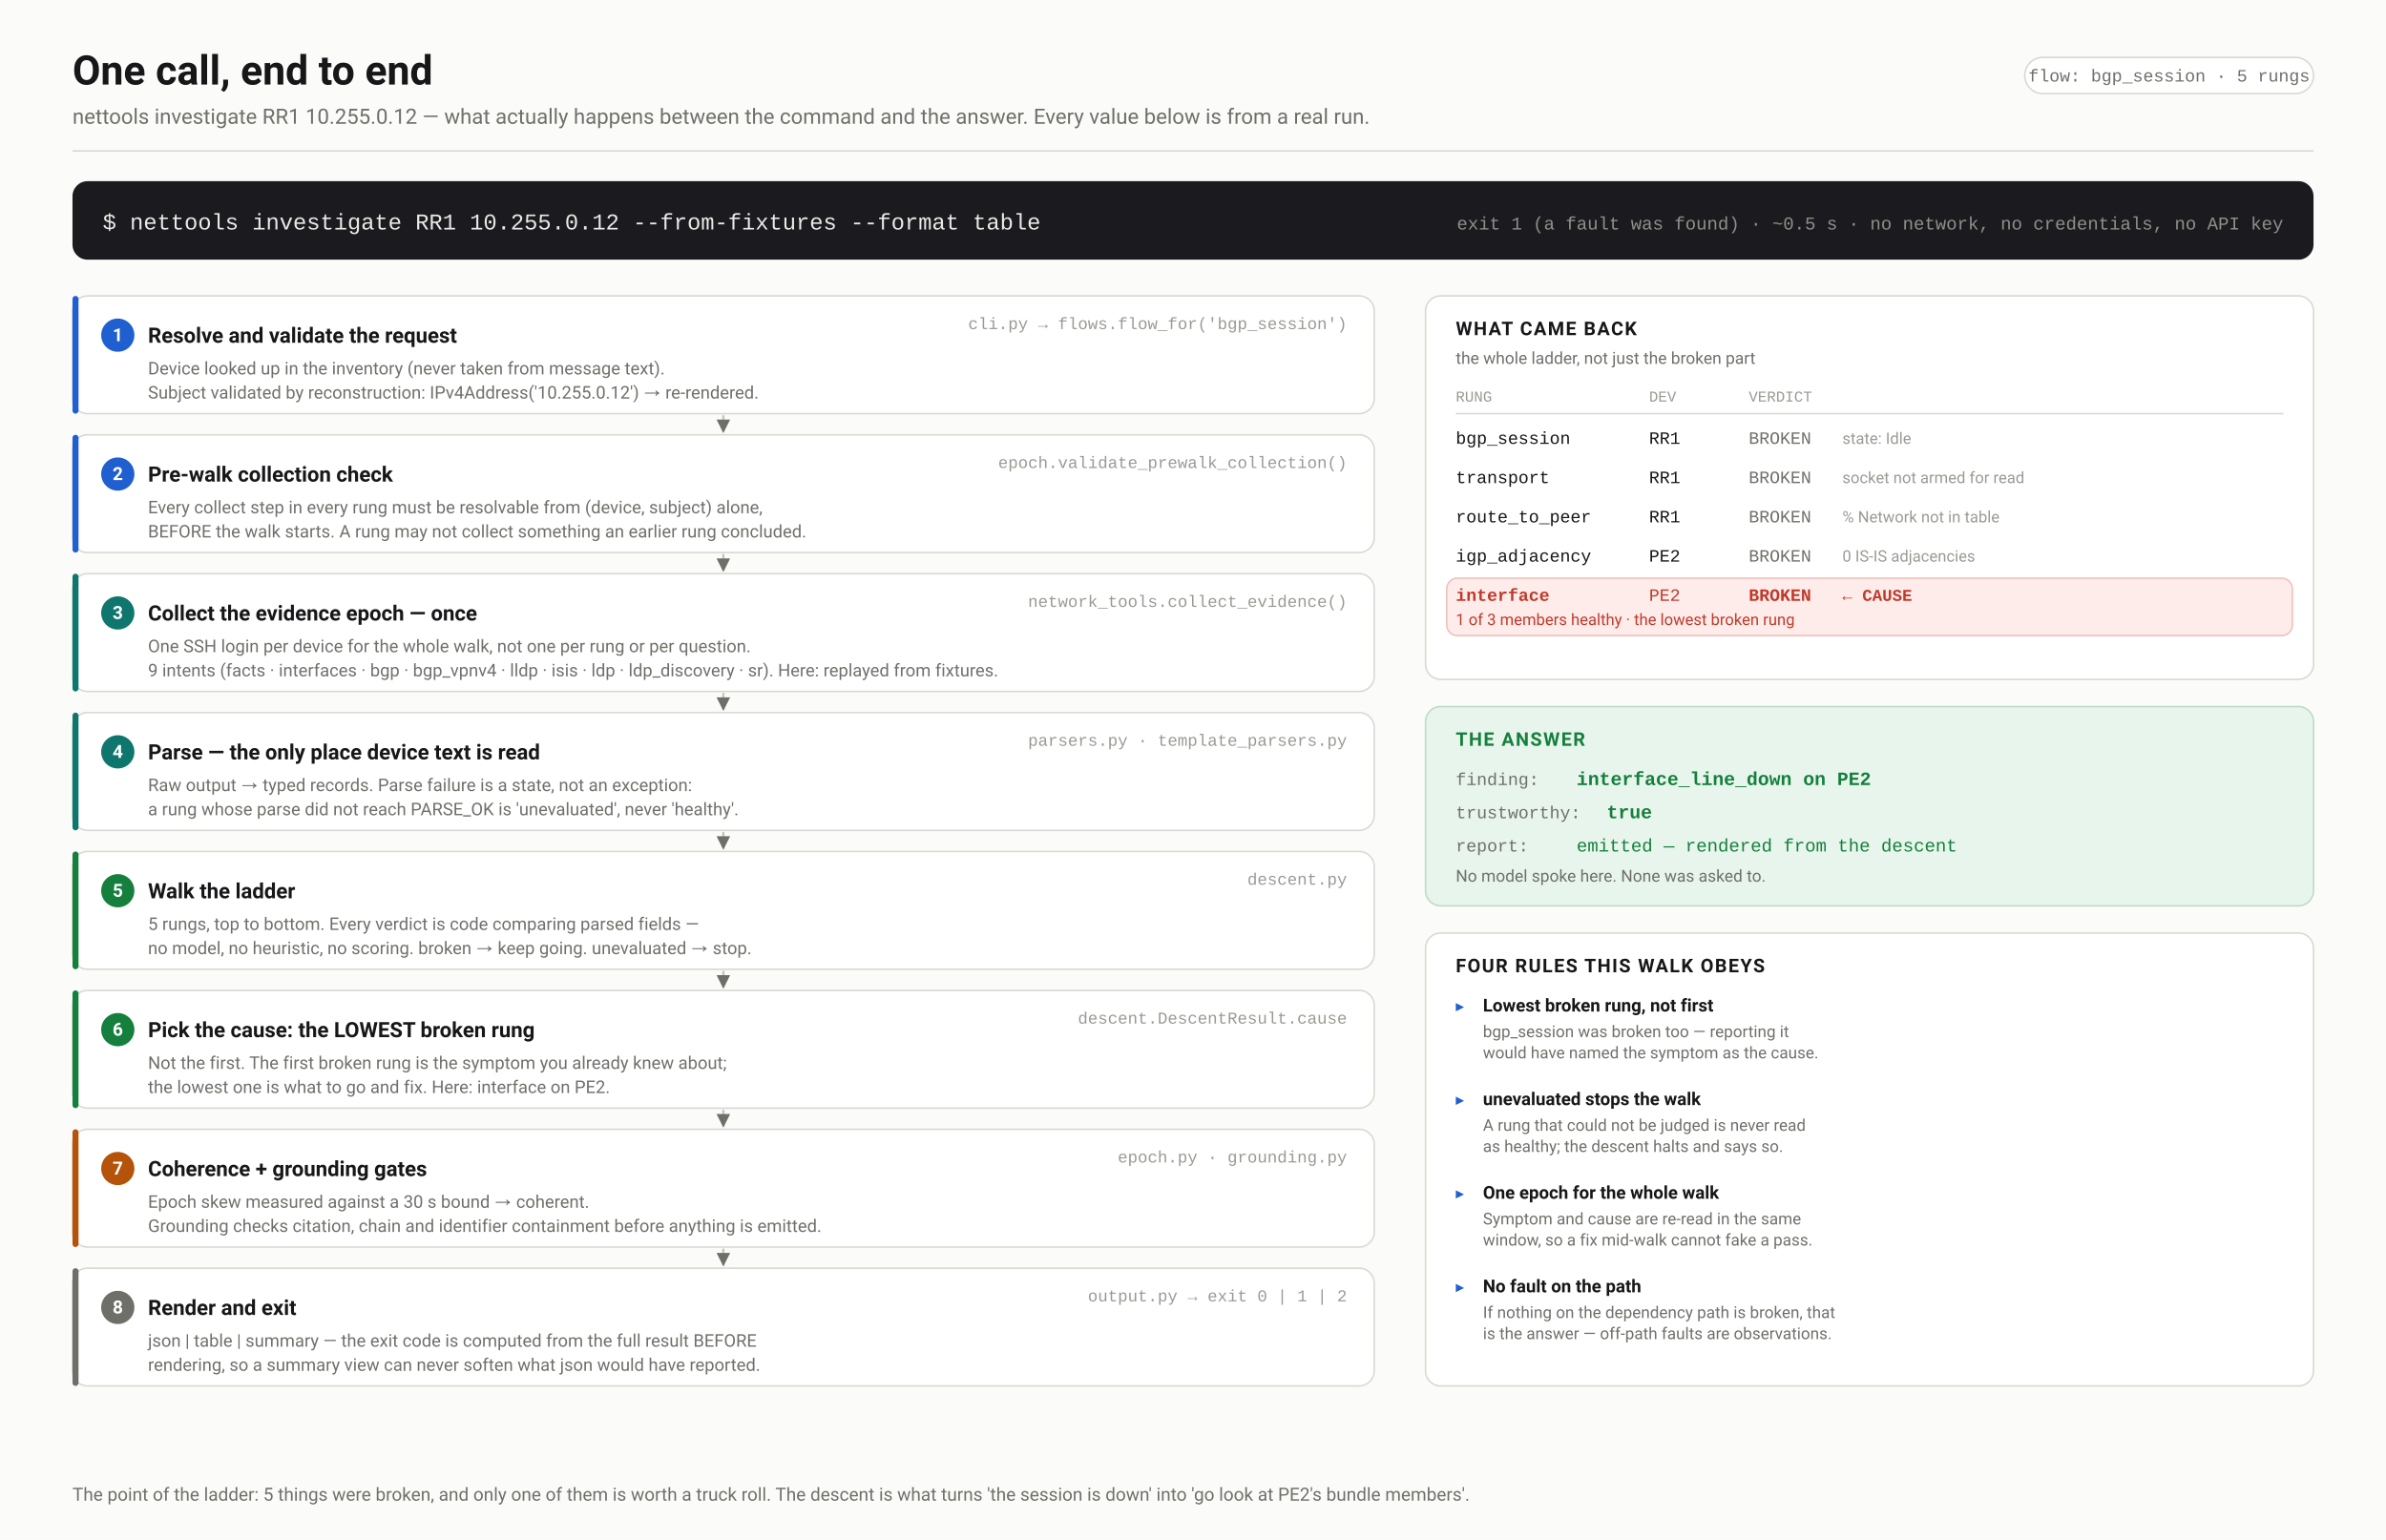
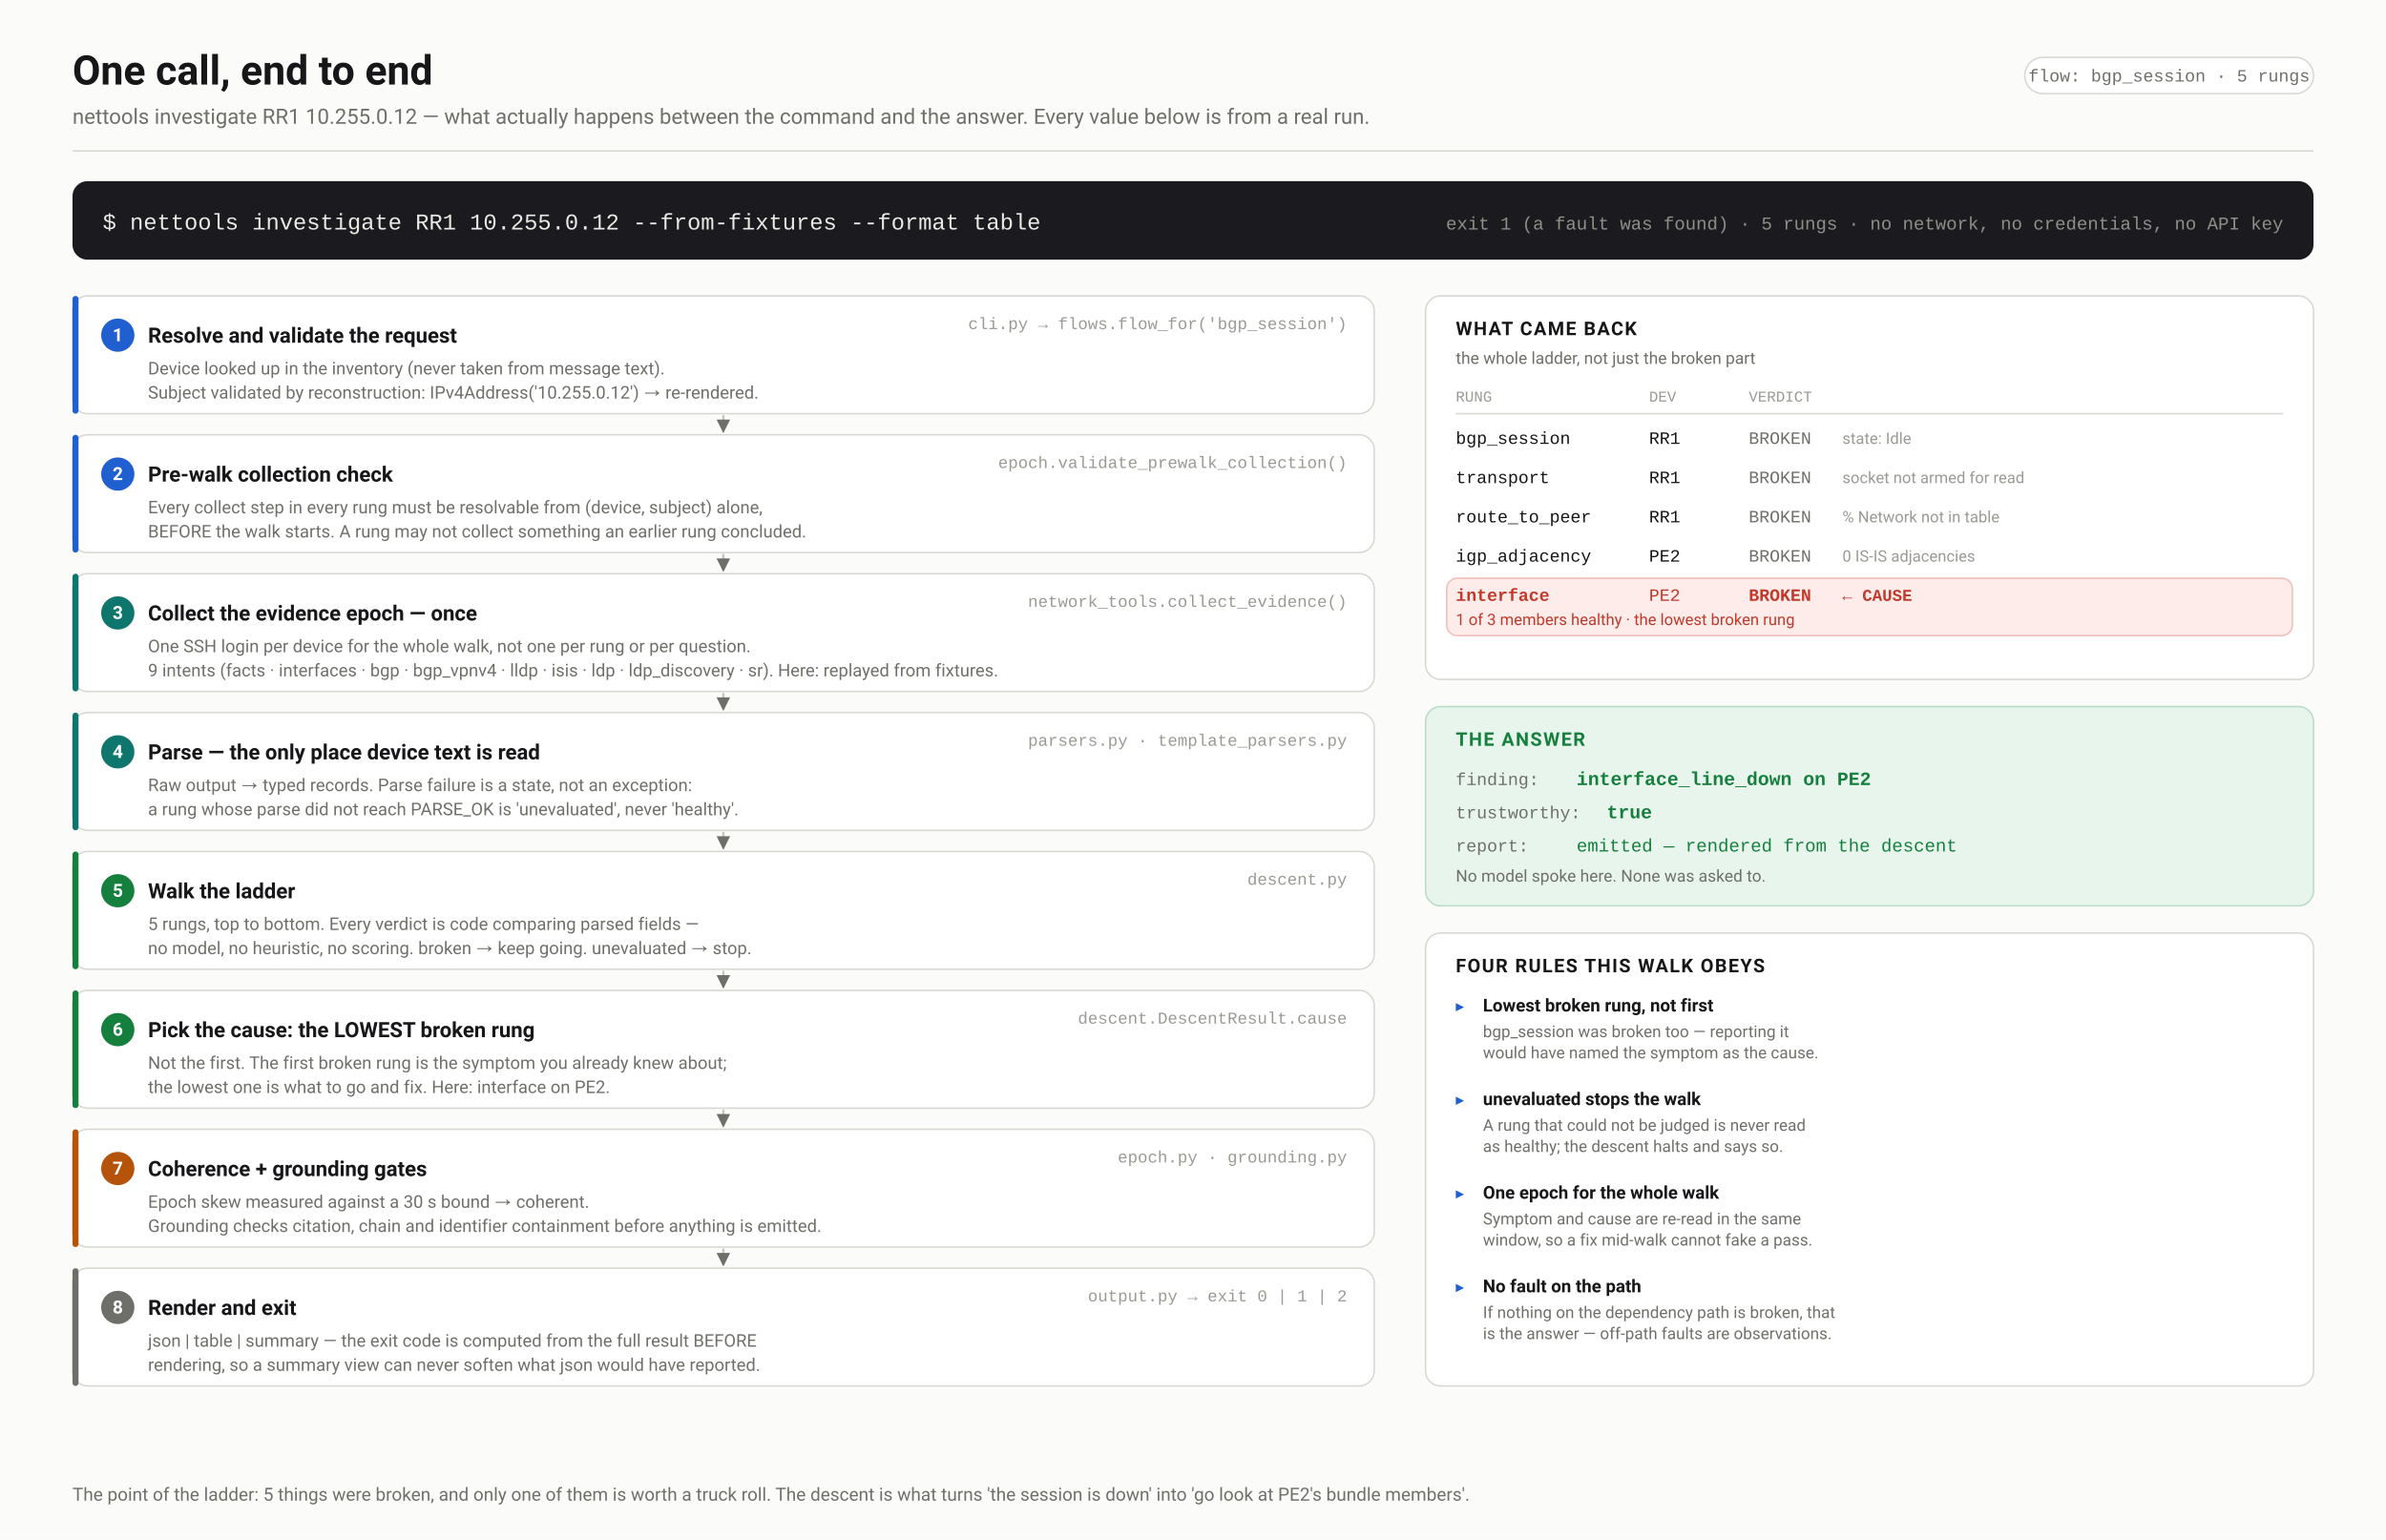
<svg xmlns="http://www.w3.org/2000/svg" width="1580" height="1020" viewBox="0 0 1580 1020" font-family="ui-sans-serif,-apple-system,'Segoe UI',Roboto,Helvetica,Arial,sans-serif">
  <defs>
    <marker id="arw" viewBox="0 0 10 10" refX="9" refY="5" markerWidth="6" markerHeight="6" orient="auto-start-reverse">
      <path d="M 0 0 L 10 5 L 0 10 z" fill="#6f6f6a" />
    </marker>
    <marker id="arwb" viewBox="0 0 10 10" refX="9" refY="5" markerWidth="6" markerHeight="6" orient="auto-start-reverse">
      <path d="M 0 0 L 10 5 L 0 10 z" fill="#1f5fd0" />
    </marker>
    <marker id="arwr" viewBox="0 0 10 10" refX="9" refY="5" markerWidth="6" markerHeight="6" orient="auto-start-reverse">
      <path d="M 0 0 L 10 5 L 0 10 z" fill="#c0392b" />
    </marker>
    <marker id="arwp" viewBox="0 0 10 10" refX="9" refY="5" markerWidth="6" markerHeight="6" orient="auto-start-reverse">
      <path d="M 0 0 L 10 5 L 0 10 z" fill="#6d28d9" />
    </marker>
    <marker id="arwg" viewBox="0 0 10 10" refX="9" refY="5" markerWidth="6" markerHeight="6" orient="auto-start-reverse">
      <path d="M 0 0 L 10 5 L 0 10 z" fill="#15803d" />
    </marker>
  </defs>
  <rect width="1580" height="1020" fill="#fbfbf9" />
  <text x="48.0" y="56.0" font-family="ui-sans-serif,-apple-system,'Segoe UI',Roboto,Helvetica,Arial,sans-serif" font-size="27" font-weight="700" fill="#17171a" text-anchor="start">One call, end to end</text>
  <text x="48.0" y="82.0" font-family="ui-sans-serif,-apple-system,'Segoe UI',Roboto,Helvetica,Arial,sans-serif" font-size="14" font-weight="400" fill="#6f6f6a" text-anchor="start">nettools investigate RR1 10.255.0.12 — what actually happens between the command and the answer. Every value below is from a real run.</text>
  <rect x="1340.8" y="38.0" width="191.2" height="24.0" rx="12" fill="#fff" stroke="#d8d8d2" stroke-width="1" />
  <text x="1436.4" y="54.0" font-family="ui-monospace,'SF Mono',Menlo,Consolas,'Liberation Mono',monospace" font-size="11.5" font-weight="400" fill="#6f6f6a" text-anchor="middle">flow: bgp_session · 5 rungs</text>
  <line x1="48.0" y1="100.0" x2="1532.0" y2="100.0" stroke="#d8d8d2" stroke-width="1" />
  <rect x="48.0" y="120.0" width="1484.0" height="52.0" rx="10" fill="#1b1b1f" stroke="none" stroke-width="1" />
  <text x="68.0" y="152.0" font-family="ui-monospace,'SF Mono',Menlo,Consolas,'Liberation Mono',monospace" font-size="15" font-weight="400" fill="#e9e9e6" text-anchor="start">$ nettools investigate RR1 10.255.0.12 --from-fixtures --format table</text>
-   <text x="1512.0" y="152.0" font-family="ui-monospace,'SF Mono',Menlo,Consolas,'Liberation Mono',monospace" font-size="12" font-weight="400" fill="#8f8f88" text-anchor="end">exit 1 (a fault was found)  ·  ~0.5 s  ·  no network, no credentials, no API key</text>
+   <text x="1512.0" y="152.0" font-family="ui-monospace,'SF Mono',Menlo,Consolas,'Liberation Mono',monospace" font-size="12" font-weight="400" fill="#8f8f88" text-anchor="end">exit 1 (a fault was found)  ·  5 rungs  ·  no network, no credentials, no API key</text>
  <rect x="48.0" y="196.0" width="862.0" height="78.0" rx="10" fill="#ffffff" stroke="#d8d8d2" stroke-width="1" />
  <rect x="48.0" y="196.0" width="4.0" height="78.0" rx="2" fill="#1f5fd0" stroke="none" stroke-width="1" />
  <circle cx="78.0" cy="222.0" r="11" fill="#1f5fd0" />
  <text x="78.0" y="226.0" font-family="ui-sans-serif,-apple-system,'Segoe UI',Roboto,Helvetica,Arial,sans-serif" font-size="12" font-weight="700" fill="#fff" text-anchor="middle">1</text>
  <text x="98.0" y="227.0" font-family="ui-sans-serif,-apple-system,'Segoe UI',Roboto,Helvetica,Arial,sans-serif" font-size="14" font-weight="650" fill="#17171a" text-anchor="start">Resolve and validate the request</text>
  <text x="98.0" y="248.0" font-family="ui-sans-serif,-apple-system,'Segoe UI',Roboto,Helvetica,Arial,sans-serif" font-size="11.6" font-weight="400" fill="#6f6f6a" text-anchor="start">Device looked up in the inventory (never taken from message text).</text>
  <text x="98.0" y="264.0" font-family="ui-sans-serif,-apple-system,'Segoe UI',Roboto,Helvetica,Arial,sans-serif" font-size="11.6" font-weight="400" fill="#6f6f6a" text-anchor="start">Subject validated by reconstruction: IPv4Address('10.255.0.12') → re-rendered.</text>
  <text x="892.0" y="218.0" font-family="ui-monospace,'SF Mono',Menlo,Consolas,'Liberation Mono',monospace" font-size="11" font-weight="400" fill="#9a9a94" text-anchor="end">cli.py → flows.flow_for('bgp_session')</text>
  <line x1="479.0" y1="275.0" x2="479.0" y2="286.0" stroke="#c6c6c0" stroke-width="1.5" marker-end="url(#arw)" />
  <rect x="48.0" y="288.0" width="862.0" height="78.0" rx="10" fill="#ffffff" stroke="#d8d8d2" stroke-width="1" />
  <rect x="48.0" y="288.0" width="4.0" height="78.0" rx="2" fill="#1f5fd0" stroke="none" stroke-width="1" />
  <circle cx="78.0" cy="314.0" r="11" fill="#1f5fd0" />
  <text x="78.0" y="318.0" font-family="ui-sans-serif,-apple-system,'Segoe UI',Roboto,Helvetica,Arial,sans-serif" font-size="12" font-weight="700" fill="#fff" text-anchor="middle">2</text>
  <text x="98.0" y="319.0" font-family="ui-sans-serif,-apple-system,'Segoe UI',Roboto,Helvetica,Arial,sans-serif" font-size="14" font-weight="650" fill="#17171a" text-anchor="start">Pre-walk collection check</text>
  <text x="98.0" y="340.0" font-family="ui-sans-serif,-apple-system,'Segoe UI',Roboto,Helvetica,Arial,sans-serif" font-size="11.6" font-weight="400" fill="#6f6f6a" text-anchor="start">Every collect step in every rung must be resolvable from (device, subject) alone,</text>
  <text x="98.0" y="356.0" font-family="ui-sans-serif,-apple-system,'Segoe UI',Roboto,Helvetica,Arial,sans-serif" font-size="11.6" font-weight="400" fill="#6f6f6a" text-anchor="start">BEFORE the walk starts. A rung may not collect something an earlier rung concluded.</text>
  <text x="892.0" y="310.0" font-family="ui-monospace,'SF Mono',Menlo,Consolas,'Liberation Mono',monospace" font-size="11" font-weight="400" fill="#9a9a94" text-anchor="end">epoch.validate_prewalk_collection()</text>
  <line x1="479.0" y1="367.0" x2="479.0" y2="378.0" stroke="#c6c6c0" stroke-width="1.5" marker-end="url(#arw)" />
  <rect x="48.0" y="380.0" width="862.0" height="78.0" rx="10" fill="#ffffff" stroke="#d8d8d2" stroke-width="1" />
  <rect x="48.0" y="380.0" width="4.0" height="78.0" rx="2" fill="#0f766e" stroke="none" stroke-width="1" />
  <circle cx="78.0" cy="406.0" r="11" fill="#0f766e" />
  <text x="78.0" y="410.0" font-family="ui-sans-serif,-apple-system,'Segoe UI',Roboto,Helvetica,Arial,sans-serif" font-size="12" font-weight="700" fill="#fff" text-anchor="middle">3</text>
  <text x="98.0" y="411.0" font-family="ui-sans-serif,-apple-system,'Segoe UI',Roboto,Helvetica,Arial,sans-serif" font-size="14" font-weight="650" fill="#17171a" text-anchor="start">Collect the evidence epoch — once</text>
  <text x="98.0" y="432.0" font-family="ui-sans-serif,-apple-system,'Segoe UI',Roboto,Helvetica,Arial,sans-serif" font-size="11.6" font-weight="400" fill="#6f6f6a" text-anchor="start">One SSH login per device for the whole walk, not one per rung or per question.</text>
  <text x="98.0" y="448.0" font-family="ui-sans-serif,-apple-system,'Segoe UI',Roboto,Helvetica,Arial,sans-serif" font-size="11.6" font-weight="400" fill="#6f6f6a" text-anchor="start">9 intents (facts · interfaces · bgp · bgp_vpnv4 · lldp · isis · ldp · ldp_discovery · sr). Here: replayed from fixtures.</text>
  <text x="892.0" y="402.0" font-family="ui-monospace,'SF Mono',Menlo,Consolas,'Liberation Mono',monospace" font-size="11" font-weight="400" fill="#9a9a94" text-anchor="end">network_tools.collect_evidence()</text>
  <line x1="479.0" y1="459.0" x2="479.0" y2="470.0" stroke="#c6c6c0" stroke-width="1.5" marker-end="url(#arw)" />
  <rect x="48.0" y="472.0" width="862.0" height="78.0" rx="10" fill="#ffffff" stroke="#d8d8d2" stroke-width="1" />
  <rect x="48.0" y="472.0" width="4.0" height="78.0" rx="2" fill="#0f766e" stroke="none" stroke-width="1" />
  <circle cx="78.0" cy="498.0" r="11" fill="#0f766e" />
  <text x="78.0" y="502.0" font-family="ui-sans-serif,-apple-system,'Segoe UI',Roboto,Helvetica,Arial,sans-serif" font-size="12" font-weight="700" fill="#fff" text-anchor="middle">4</text>
  <text x="98.0" y="503.0" font-family="ui-sans-serif,-apple-system,'Segoe UI',Roboto,Helvetica,Arial,sans-serif" font-size="14" font-weight="650" fill="#17171a" text-anchor="start">Parse — the only place device text is read</text>
  <text x="98.0" y="524.0" font-family="ui-sans-serif,-apple-system,'Segoe UI',Roboto,Helvetica,Arial,sans-serif" font-size="11.6" font-weight="400" fill="#6f6f6a" text-anchor="start">Raw output → typed records. Parse failure is a state, not an exception:</text>
  <text x="98.0" y="540.0" font-family="ui-sans-serif,-apple-system,'Segoe UI',Roboto,Helvetica,Arial,sans-serif" font-size="11.6" font-weight="400" fill="#6f6f6a" text-anchor="start">a rung whose parse did not reach PARSE_OK is 'unevaluated', never 'healthy'.</text>
  <text x="892.0" y="494.0" font-family="ui-monospace,'SF Mono',Menlo,Consolas,'Liberation Mono',monospace" font-size="11" font-weight="400" fill="#9a9a94" text-anchor="end">parsers.py · template_parsers.py</text>
  <line x1="479.0" y1="551.0" x2="479.0" y2="562.0" stroke="#c6c6c0" stroke-width="1.5" marker-end="url(#arw)" />
  <rect x="48.0" y="564.0" width="862.0" height="78.0" rx="10" fill="#ffffff" stroke="#d8d8d2" stroke-width="1" />
  <rect x="48.0" y="564.0" width="4.0" height="78.0" rx="2" fill="#15803d" stroke="none" stroke-width="1" />
  <circle cx="78.0" cy="590.0" r="11" fill="#15803d" />
  <text x="78.0" y="594.0" font-family="ui-sans-serif,-apple-system,'Segoe UI',Roboto,Helvetica,Arial,sans-serif" font-size="12" font-weight="700" fill="#fff" text-anchor="middle">5</text>
  <text x="98.0" y="595.0" font-family="ui-sans-serif,-apple-system,'Segoe UI',Roboto,Helvetica,Arial,sans-serif" font-size="14" font-weight="650" fill="#17171a" text-anchor="start">Walk the ladder</text>
  <text x="98.0" y="616.0" font-family="ui-sans-serif,-apple-system,'Segoe UI',Roboto,Helvetica,Arial,sans-serif" font-size="11.6" font-weight="400" fill="#6f6f6a" text-anchor="start">5 rungs, top to bottom. Every verdict is code comparing parsed fields —</text>
  <text x="98.0" y="632.0" font-family="ui-sans-serif,-apple-system,'Segoe UI',Roboto,Helvetica,Arial,sans-serif" font-size="11.6" font-weight="400" fill="#6f6f6a" text-anchor="start">no model, no heuristic, no scoring. broken → keep going. unevaluated → stop.</text>
  <text x="892.0" y="586.0" font-family="ui-monospace,'SF Mono',Menlo,Consolas,'Liberation Mono',monospace" font-size="11" font-weight="400" fill="#9a9a94" text-anchor="end">descent.py</text>
  <line x1="479.0" y1="643.0" x2="479.0" y2="654.0" stroke="#c6c6c0" stroke-width="1.5" marker-end="url(#arw)" />
  <rect x="48.0" y="656.0" width="862.0" height="78.0" rx="10" fill="#ffffff" stroke="#d8d8d2" stroke-width="1" />
  <rect x="48.0" y="656.0" width="4.0" height="78.0" rx="2" fill="#15803d" stroke="none" stroke-width="1" />
  <circle cx="78.0" cy="682.0" r="11" fill="#15803d" />
  <text x="78.0" y="686.0" font-family="ui-sans-serif,-apple-system,'Segoe UI',Roboto,Helvetica,Arial,sans-serif" font-size="12" font-weight="700" fill="#fff" text-anchor="middle">6</text>
  <text x="98.0" y="687.0" font-family="ui-sans-serif,-apple-system,'Segoe UI',Roboto,Helvetica,Arial,sans-serif" font-size="14" font-weight="650" fill="#17171a" text-anchor="start">Pick the cause: the LOWEST broken rung</text>
  <text x="98.0" y="708.0" font-family="ui-sans-serif,-apple-system,'Segoe UI',Roboto,Helvetica,Arial,sans-serif" font-size="11.6" font-weight="400" fill="#6f6f6a" text-anchor="start">Not the first. The first broken rung is the symptom you already knew about;</text>
  <text x="98.0" y="724.0" font-family="ui-sans-serif,-apple-system,'Segoe UI',Roboto,Helvetica,Arial,sans-serif" font-size="11.6" font-weight="400" fill="#6f6f6a" text-anchor="start">the lowest one is what to go and fix. Here: interface on PE2.</text>
  <text x="892.0" y="678.0" font-family="ui-monospace,'SF Mono',Menlo,Consolas,'Liberation Mono',monospace" font-size="11" font-weight="400" fill="#9a9a94" text-anchor="end">descent.DescentResult.cause</text>
  <line x1="479.0" y1="735.0" x2="479.0" y2="746.0" stroke="#c6c6c0" stroke-width="1.5" marker-end="url(#arw)" />
  <rect x="48.0" y="748.0" width="862.0" height="78.0" rx="10" fill="#ffffff" stroke="#d8d8d2" stroke-width="1" />
  <rect x="48.0" y="748.0" width="4.0" height="78.0" rx="2" fill="#b45309" stroke="none" stroke-width="1" />
  <circle cx="78.0" cy="774.0" r="11" fill="#b45309" />
  <text x="78.0" y="778.0" font-family="ui-sans-serif,-apple-system,'Segoe UI',Roboto,Helvetica,Arial,sans-serif" font-size="12" font-weight="700" fill="#fff" text-anchor="middle">7</text>
  <text x="98.0" y="779.0" font-family="ui-sans-serif,-apple-system,'Segoe UI',Roboto,Helvetica,Arial,sans-serif" font-size="14" font-weight="650" fill="#17171a" text-anchor="start">Coherence + grounding gates</text>
  <text x="98.0" y="800.0" font-family="ui-sans-serif,-apple-system,'Segoe UI',Roboto,Helvetica,Arial,sans-serif" font-size="11.6" font-weight="400" fill="#6f6f6a" text-anchor="start">Epoch skew measured against a 30 s bound → coherent.</text>
  <text x="98.0" y="816.0" font-family="ui-sans-serif,-apple-system,'Segoe UI',Roboto,Helvetica,Arial,sans-serif" font-size="11.6" font-weight="400" fill="#6f6f6a" text-anchor="start">Grounding checks citation, chain and identifier containment before anything is emitted.</text>
  <text x="892.0" y="770.0" font-family="ui-monospace,'SF Mono',Menlo,Consolas,'Liberation Mono',monospace" font-size="11" font-weight="400" fill="#9a9a94" text-anchor="end">epoch.py · grounding.py</text>
  <line x1="479.0" y1="827.0" x2="479.0" y2="838.0" stroke="#c6c6c0" stroke-width="1.5" marker-end="url(#arw)" />
  <rect x="48.0" y="840.0" width="862.0" height="78.0" rx="10" fill="#ffffff" stroke="#d8d8d2" stroke-width="1" />
  <rect x="48.0" y="840.0" width="4.0" height="78.0" rx="2" fill="#6f6f6a" stroke="none" stroke-width="1" />
  <circle cx="78.0" cy="866.0" r="11" fill="#6f6f6a" />
  <text x="78.0" y="870.0" font-family="ui-sans-serif,-apple-system,'Segoe UI',Roboto,Helvetica,Arial,sans-serif" font-size="12" font-weight="700" fill="#fff" text-anchor="middle">8</text>
  <text x="98.0" y="871.0" font-family="ui-sans-serif,-apple-system,'Segoe UI',Roboto,Helvetica,Arial,sans-serif" font-size="14" font-weight="650" fill="#17171a" text-anchor="start">Render and exit</text>
  <text x="98.0" y="892.0" font-family="ui-sans-serif,-apple-system,'Segoe UI',Roboto,Helvetica,Arial,sans-serif" font-size="11.6" font-weight="400" fill="#6f6f6a" text-anchor="start">json | table | summary — the exit code is computed from the full result BEFORE</text>
  <text x="98.0" y="908.0" font-family="ui-sans-serif,-apple-system,'Segoe UI',Roboto,Helvetica,Arial,sans-serif" font-size="11.6" font-weight="400" fill="#6f6f6a" text-anchor="start">rendering, so a summary view can never soften what json would have reported.</text>
  <text x="892.0" y="862.0" font-family="ui-monospace,'SF Mono',Menlo,Consolas,'Liberation Mono',monospace" font-size="11" font-weight="400" fill="#9a9a94" text-anchor="end">output.py → exit 0 | 1 | 2</text>
  <rect x="944.0" y="196.0" width="588.0" height="254.0" rx="10" fill="#ffffff" stroke="#d8d8d2" stroke-width="1" />
  <text x="964.0" y="222.0" font-family="ui-sans-serif,-apple-system,'Segoe UI',Roboto,Helvetica,Arial,sans-serif" font-size="12.5" font-weight="700" fill="#17171a" text-anchor="start" letter-spacing="0.9">WHAT CAME BACK</text>
  <text x="964.0" y="241.0" font-family="ui-sans-serif,-apple-system,'Segoe UI',Roboto,Helvetica,Arial,sans-serif" font-size="11" font-weight="400" fill="#6f6f6a" text-anchor="start">the whole ladder, not just the broken part</text>
  <text x="964.0" y="266.0" font-family="ui-monospace,'SF Mono',Menlo,Consolas,'Liberation Mono',monospace" font-size="10" font-weight="400" fill="#9a9a94" text-anchor="start">RUNG</text>
  <text x="1092.0" y="266.0" font-family="ui-monospace,'SF Mono',Menlo,Consolas,'Liberation Mono',monospace" font-size="10" font-weight="400" fill="#9a9a94" text-anchor="start">DEV</text>
  <text x="1158.0" y="266.0" font-family="ui-monospace,'SF Mono',Menlo,Consolas,'Liberation Mono',monospace" font-size="10" font-weight="400" fill="#9a9a94" text-anchor="start">VERDICT</text>
  <line x1="964.0" y1="274.0" x2="1512.0" y2="274.0" stroke="#d8d8d2" stroke-width="1" />
  <text x="964.0" y="294.0" font-family="ui-monospace,'SF Mono',Menlo,Consolas,'Liberation Mono',monospace" font-size="11.5" font-weight="400" fill="#17171a" text-anchor="start">bgp_session</text>
  <text x="1092.0" y="294.0" font-family="ui-monospace,'SF Mono',Menlo,Consolas,'Liberation Mono',monospace" font-size="11.5" font-weight="400" fill="#17171a" text-anchor="start">RR1</text>
  <text x="1158.0" y="294.0" font-family="ui-monospace,'SF Mono',Menlo,Consolas,'Liberation Mono',monospace" font-size="11.5" font-weight="400" fill="#6f6f6a" text-anchor="start">BROKEN</text>
  <text x="964.0" y="294.0" font-family="ui-sans-serif,-apple-system,'Segoe UI',Roboto,Helvetica,Arial,sans-serif" font-size="10" font-weight="400" fill="#17171a" text-anchor="start" />
  <text x="1220.0" y="294.0" font-family="ui-sans-serif,-apple-system,'Segoe UI',Roboto,Helvetica,Arial,sans-serif" font-size="10.5" font-weight="400" fill="#9a9a94" text-anchor="start">state: Idle</text>
  <text x="964.0" y="320.0" font-family="ui-monospace,'SF Mono',Menlo,Consolas,'Liberation Mono',monospace" font-size="11.5" font-weight="400" fill="#17171a" text-anchor="start">transport</text>
  <text x="1092.0" y="320.0" font-family="ui-monospace,'SF Mono',Menlo,Consolas,'Liberation Mono',monospace" font-size="11.5" font-weight="400" fill="#17171a" text-anchor="start">RR1</text>
  <text x="1158.0" y="320.0" font-family="ui-monospace,'SF Mono',Menlo,Consolas,'Liberation Mono',monospace" font-size="11.5" font-weight="400" fill="#6f6f6a" text-anchor="start">BROKEN</text>
  <text x="964.0" y="320.0" font-family="ui-sans-serif,-apple-system,'Segoe UI',Roboto,Helvetica,Arial,sans-serif" font-size="10" font-weight="400" fill="#17171a" text-anchor="start" />
  <text x="1220.0" y="320.0" font-family="ui-sans-serif,-apple-system,'Segoe UI',Roboto,Helvetica,Arial,sans-serif" font-size="10.5" font-weight="400" fill="#9a9a94" text-anchor="start">socket not armed for read</text>
  <text x="964.0" y="346.0" font-family="ui-monospace,'SF Mono',Menlo,Consolas,'Liberation Mono',monospace" font-size="11.5" font-weight="400" fill="#17171a" text-anchor="start">route_to_peer</text>
  <text x="1092.0" y="346.0" font-family="ui-monospace,'SF Mono',Menlo,Consolas,'Liberation Mono',monospace" font-size="11.5" font-weight="400" fill="#17171a" text-anchor="start">RR1</text>
  <text x="1158.0" y="346.0" font-family="ui-monospace,'SF Mono',Menlo,Consolas,'Liberation Mono',monospace" font-size="11.5" font-weight="400" fill="#6f6f6a" text-anchor="start">BROKEN</text>
  <text x="964.0" y="346.0" font-family="ui-sans-serif,-apple-system,'Segoe UI',Roboto,Helvetica,Arial,sans-serif" font-size="10" font-weight="400" fill="#17171a" text-anchor="start" />
  <text x="1220.0" y="346.0" font-family="ui-sans-serif,-apple-system,'Segoe UI',Roboto,Helvetica,Arial,sans-serif" font-size="10.5" font-weight="400" fill="#9a9a94" text-anchor="start">% Network not in table</text>
  <text x="964.0" y="372.0" font-family="ui-monospace,'SF Mono',Menlo,Consolas,'Liberation Mono',monospace" font-size="11.5" font-weight="400" fill="#17171a" text-anchor="start">igp_adjacency</text>
  <text x="1092.0" y="372.0" font-family="ui-monospace,'SF Mono',Menlo,Consolas,'Liberation Mono',monospace" font-size="11.5" font-weight="400" fill="#17171a" text-anchor="start">PE2</text>
  <text x="1158.0" y="372.0" font-family="ui-monospace,'SF Mono',Menlo,Consolas,'Liberation Mono',monospace" font-size="11.5" font-weight="400" fill="#6f6f6a" text-anchor="start">BROKEN</text>
  <text x="964.0" y="372.0" font-family="ui-sans-serif,-apple-system,'Segoe UI',Roboto,Helvetica,Arial,sans-serif" font-size="10" font-weight="400" fill="#17171a" text-anchor="start" />
  <text x="1220.0" y="372.0" font-family="ui-sans-serif,-apple-system,'Segoe UI',Roboto,Helvetica,Arial,sans-serif" font-size="10.5" font-weight="400" fill="#9a9a94" text-anchor="start">0 IS-IS adjacencies</text>
  <rect x="958.0" y="383.0" width="560.0" height="38.0" rx="7" fill="#fdecea" stroke="#f0bfb8" stroke-width="1" />
  <text x="964.0" y="398.0" font-family="ui-monospace,'SF Mono',Menlo,Consolas,'Liberation Mono',monospace" font-size="11.5" font-weight="600" fill="#c0392b" text-anchor="start">interface</text>
  <text x="1092.0" y="398.0" font-family="ui-monospace,'SF Mono',Menlo,Consolas,'Liberation Mono',monospace" font-size="11.5" font-weight="400" fill="#c0392b" text-anchor="start">PE2</text>
  <text x="1158.0" y="398.0" font-family="ui-monospace,'SF Mono',Menlo,Consolas,'Liberation Mono',monospace" font-size="11.5" font-weight="600" fill="#c0392b" text-anchor="start">BROKEN</text>
  <text x="964.0" y="413.0" font-family="ui-sans-serif,-apple-system,'Segoe UI',Roboto,Helvetica,Arial,sans-serif" font-size="10" font-weight="400" fill="#17171a" text-anchor="start" />
  <text x="1220.0" y="398.0" font-family="ui-monospace,'SF Mono',Menlo,Consolas,'Liberation Mono',monospace" font-size="11" font-weight="700" fill="#c0392b" text-anchor="start">←  CAUSE</text>
  <text x="964.0" y="414.0" font-family="ui-sans-serif,-apple-system,'Segoe UI',Roboto,Helvetica,Arial,sans-serif" font-size="10.5" font-weight="400" fill="#c0392b" text-anchor="start">1 of 3 members healthy  ·  the lowest broken rung</text>
  <rect x="944.0" y="468.0" width="588.0" height="132.0" rx="10" fill="#e8f5ec" stroke="#b9dcc5" stroke-width="1" />
  <text x="964.0" y="494.0" font-family="ui-sans-serif,-apple-system,'Segoe UI',Roboto,Helvetica,Arial,sans-serif" font-size="12.5" font-weight="700" fill="#15803d" text-anchor="start" letter-spacing="0.9">THE ANSWER</text>
  <text x="964.0" y="520.0" font-family="ui-monospace,'SF Mono',Menlo,Consolas,'Liberation Mono',monospace" font-size="11.5" font-weight="400" fill="#6f6f6a" text-anchor="start">finding:</text>
  <text x="1044.0" y="520.0" font-family="ui-monospace,'SF Mono',Menlo,Consolas,'Liberation Mono',monospace" font-size="12.5" font-weight="600" fill="#15803d" text-anchor="start">interface_line_down on PE2</text>
  <text x="964.0" y="542.0" font-family="ui-monospace,'SF Mono',Menlo,Consolas,'Liberation Mono',monospace" font-size="11.5" font-weight="400" fill="#6f6f6a" text-anchor="start">trustworthy:</text>
  <text x="1064.0" y="542.0" font-family="ui-monospace,'SF Mono',Menlo,Consolas,'Liberation Mono',monospace" font-size="12.5" font-weight="600" fill="#15803d" text-anchor="start">true</text>
  <text x="964.0" y="564.0" font-family="ui-monospace,'SF Mono',Menlo,Consolas,'Liberation Mono',monospace" font-size="11.5" font-weight="400" fill="#6f6f6a" text-anchor="start">report:</text>
  <text x="1044.0" y="564.0" font-family="ui-monospace,'SF Mono',Menlo,Consolas,'Liberation Mono',monospace" font-size="12" font-weight="400" fill="#15803d" text-anchor="start">emitted — rendered from the descent</text>
  <text x="964.0" y="584.0" font-family="ui-sans-serif,-apple-system,'Segoe UI',Roboto,Helvetica,Arial,sans-serif" font-size="11" font-weight="400" fill="#6f6f6a" text-anchor="start">No model spoke here. None was asked to.</text>
  <rect x="944.0" y="618.0" width="588.0" height="300.0" rx="10" fill="#ffffff" stroke="#d8d8d2" stroke-width="1" />
  <text x="964.0" y="644.0" font-family="ui-sans-serif,-apple-system,'Segoe UI',Roboto,Helvetica,Arial,sans-serif" font-size="12.5" font-weight="700" fill="#17171a" text-anchor="start" letter-spacing="0.9">FOUR RULES THIS WALK OBEYS</text>
  <text x="964.0" y="670.0" font-family="ui-sans-serif,-apple-system,'Segoe UI',Roboto,Helvetica,Arial,sans-serif" font-size="11" font-weight="400" fill="#1f5fd0" text-anchor="start">▸</text>
  <text x="982.0" y="670.0" font-family="ui-sans-serif,-apple-system,'Segoe UI',Roboto,Helvetica,Arial,sans-serif" font-size="11.8" font-weight="650" fill="#17171a" text-anchor="start">Lowest broken rung, not first</text>
  <text x="982.0" y="687.0" font-family="ui-sans-serif,-apple-system,'Segoe UI',Roboto,Helvetica,Arial,sans-serif" font-size="10.8" font-weight="400" fill="#6f6f6a" text-anchor="start">bgp_session was broken too — reporting it</text>
  <text x="982.0" y="701.0" font-family="ui-sans-serif,-apple-system,'Segoe UI',Roboto,Helvetica,Arial,sans-serif" font-size="10.8" font-weight="400" fill="#6f6f6a" text-anchor="start">would have named the symptom as the cause.</text>
  <text x="964.0" y="732.0" font-family="ui-sans-serif,-apple-system,'Segoe UI',Roboto,Helvetica,Arial,sans-serif" font-size="11" font-weight="400" fill="#1f5fd0" text-anchor="start">▸</text>
  <text x="982.0" y="732.0" font-family="ui-sans-serif,-apple-system,'Segoe UI',Roboto,Helvetica,Arial,sans-serif" font-size="11.8" font-weight="650" fill="#17171a" text-anchor="start">unevaluated stops the walk</text>
  <text x="982.0" y="749.0" font-family="ui-sans-serif,-apple-system,'Segoe UI',Roboto,Helvetica,Arial,sans-serif" font-size="10.8" font-weight="400" fill="#6f6f6a" text-anchor="start">A rung that could not be judged is never read</text>
  <text x="982.0" y="763.0" font-family="ui-sans-serif,-apple-system,'Segoe UI',Roboto,Helvetica,Arial,sans-serif" font-size="10.8" font-weight="400" fill="#6f6f6a" text-anchor="start">as healthy; the descent halts and says so.</text>
  <text x="964.0" y="794.0" font-family="ui-sans-serif,-apple-system,'Segoe UI',Roboto,Helvetica,Arial,sans-serif" font-size="11" font-weight="400" fill="#1f5fd0" text-anchor="start">▸</text>
  <text x="982.0" y="794.0" font-family="ui-sans-serif,-apple-system,'Segoe UI',Roboto,Helvetica,Arial,sans-serif" font-size="11.8" font-weight="650" fill="#17171a" text-anchor="start">One epoch for the whole walk</text>
  <text x="982.0" y="811.0" font-family="ui-sans-serif,-apple-system,'Segoe UI',Roboto,Helvetica,Arial,sans-serif" font-size="10.8" font-weight="400" fill="#6f6f6a" text-anchor="start">Symptom and cause are re-read in the same</text>
  <text x="982.0" y="825.0" font-family="ui-sans-serif,-apple-system,'Segoe UI',Roboto,Helvetica,Arial,sans-serif" font-size="10.8" font-weight="400" fill="#6f6f6a" text-anchor="start">window, so a fix mid-walk cannot fake a pass.</text>
  <text x="964.0" y="856.0" font-family="ui-sans-serif,-apple-system,'Segoe UI',Roboto,Helvetica,Arial,sans-serif" font-size="11" font-weight="400" fill="#1f5fd0" text-anchor="start">▸</text>
  <text x="982.0" y="856.0" font-family="ui-sans-serif,-apple-system,'Segoe UI',Roboto,Helvetica,Arial,sans-serif" font-size="11.8" font-weight="650" fill="#17171a" text-anchor="start">No fault on the path</text>
  <text x="982.0" y="873.0" font-family="ui-sans-serif,-apple-system,'Segoe UI',Roboto,Helvetica,Arial,sans-serif" font-size="10.8" font-weight="400" fill="#6f6f6a" text-anchor="start">If nothing on the dependency path is broken, that</text>
  <text x="982.0" y="887.0" font-family="ui-sans-serif,-apple-system,'Segoe UI',Roboto,Helvetica,Arial,sans-serif" font-size="10.8" font-weight="400" fill="#6f6f6a" text-anchor="start">is the answer — off-path faults are observations.</text>
  <text x="48.0" y="994.0" font-family="ui-sans-serif,-apple-system,'Segoe UI',Roboto,Helvetica,Arial,sans-serif" font-size="12" font-weight="400" fill="#6f6f6a" text-anchor="start">The point of the ladder: 5 things were broken, and only one of them is worth a truck roll. The descent is what turns 'the session is down' into 'go look at PE2's bundle members'.</text>
</svg>
